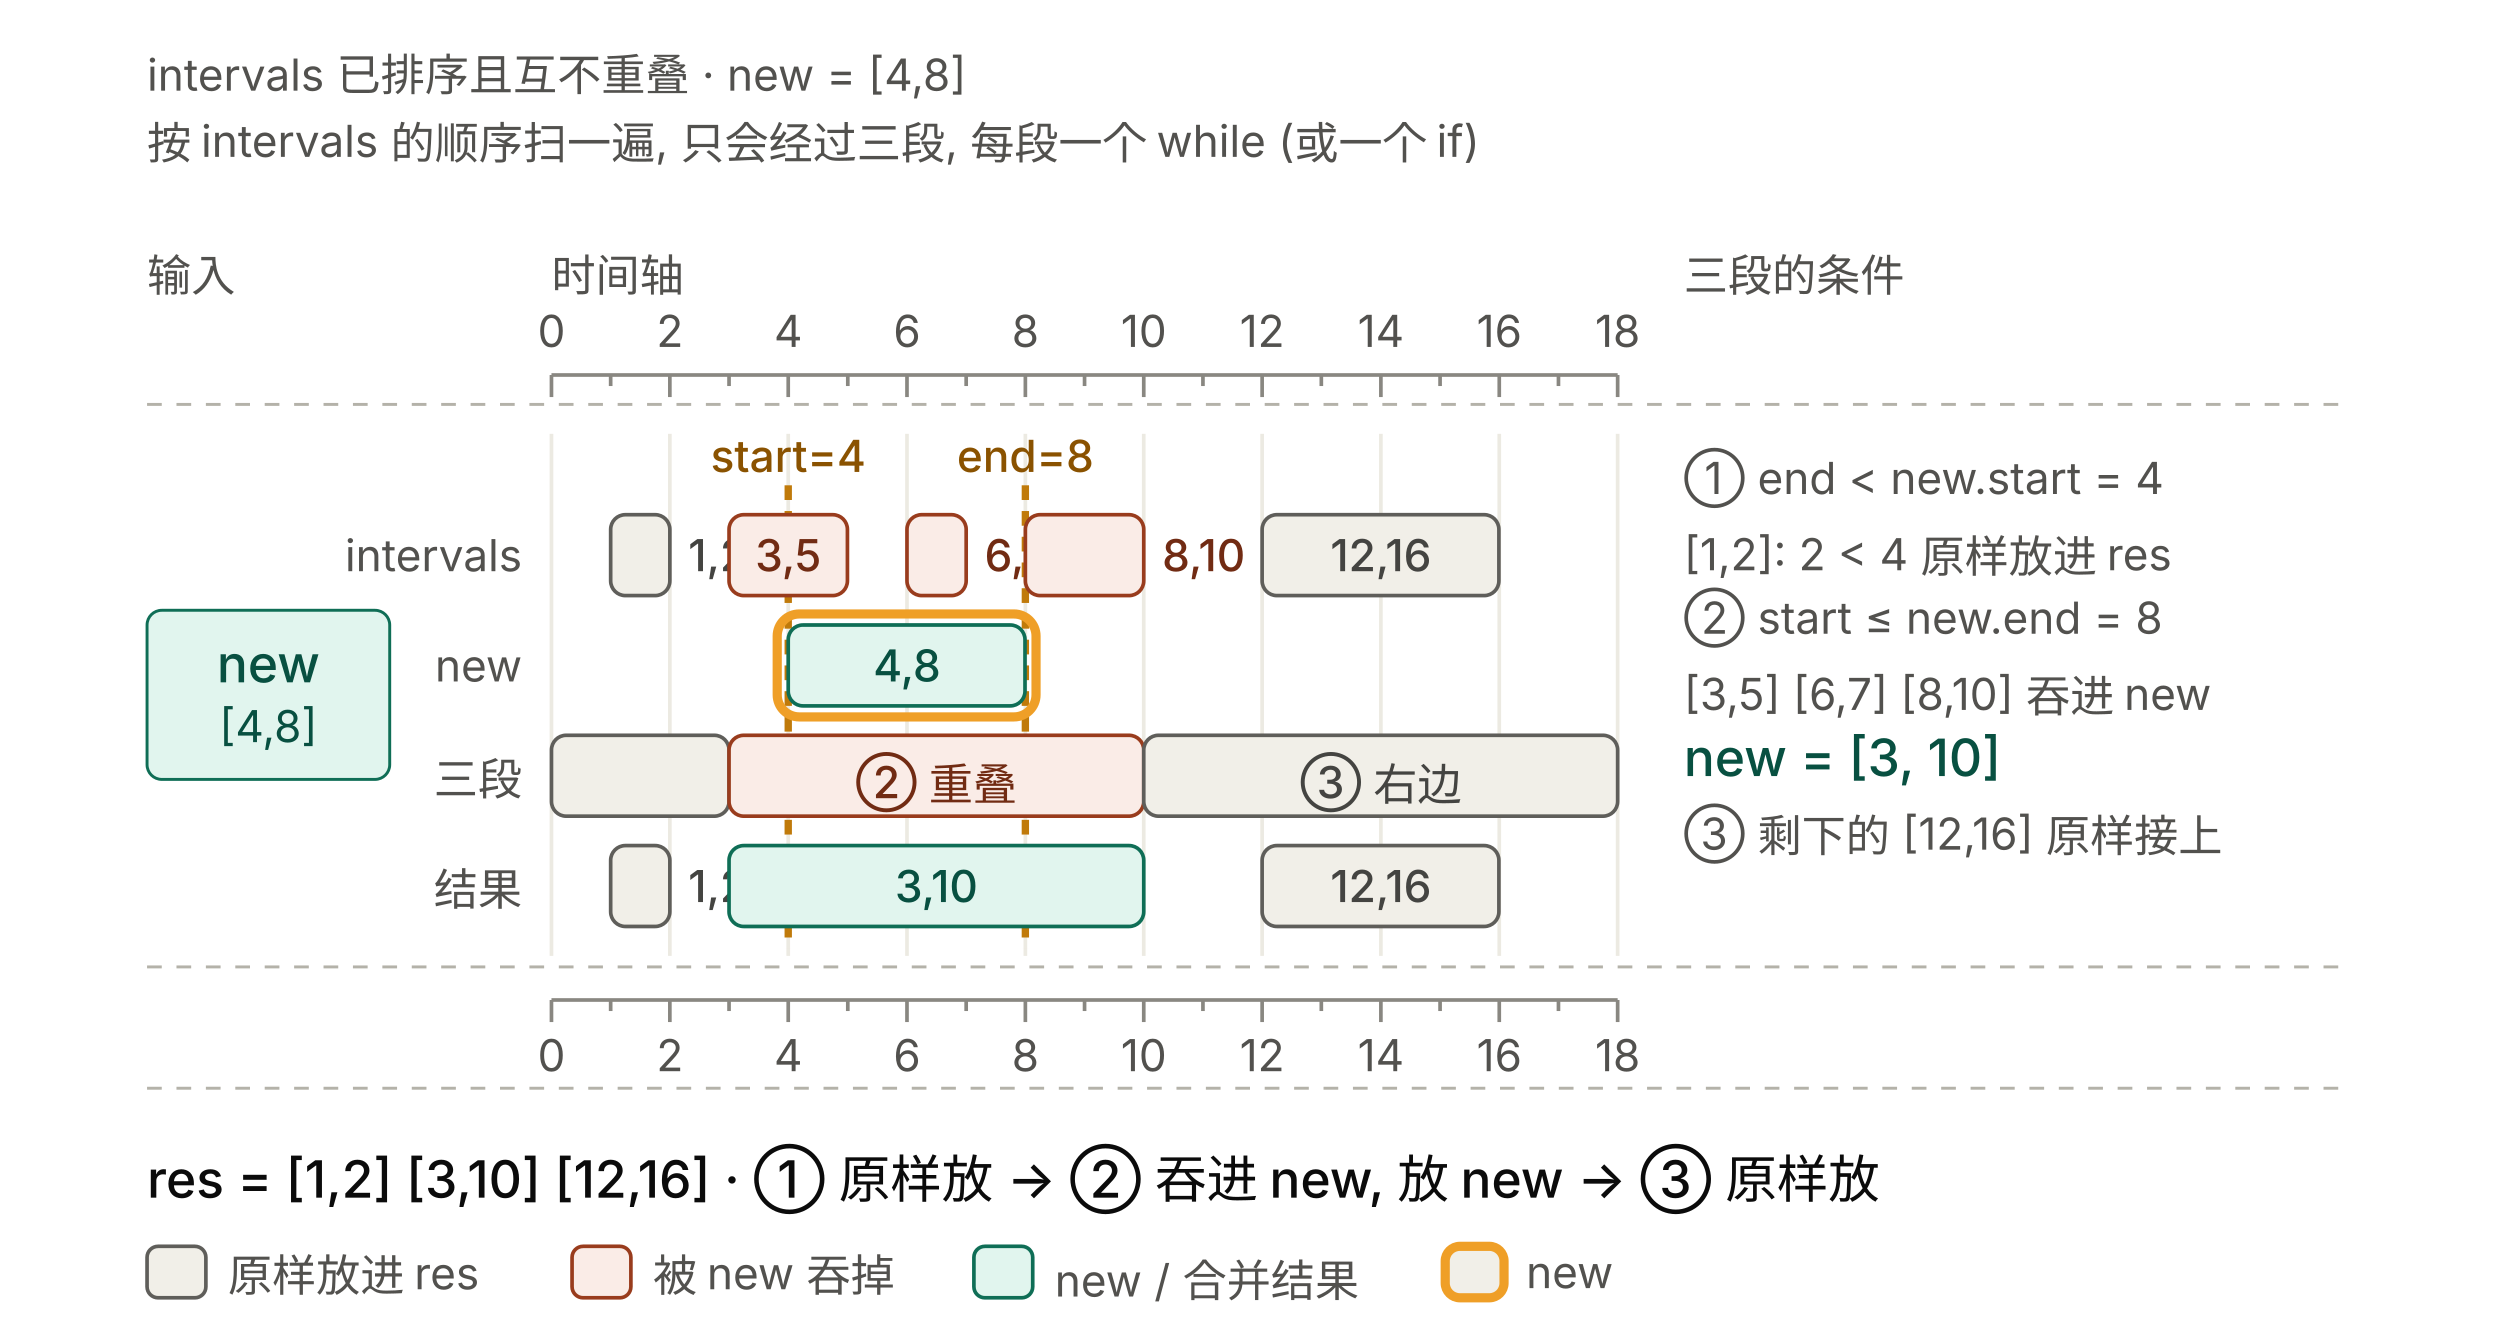
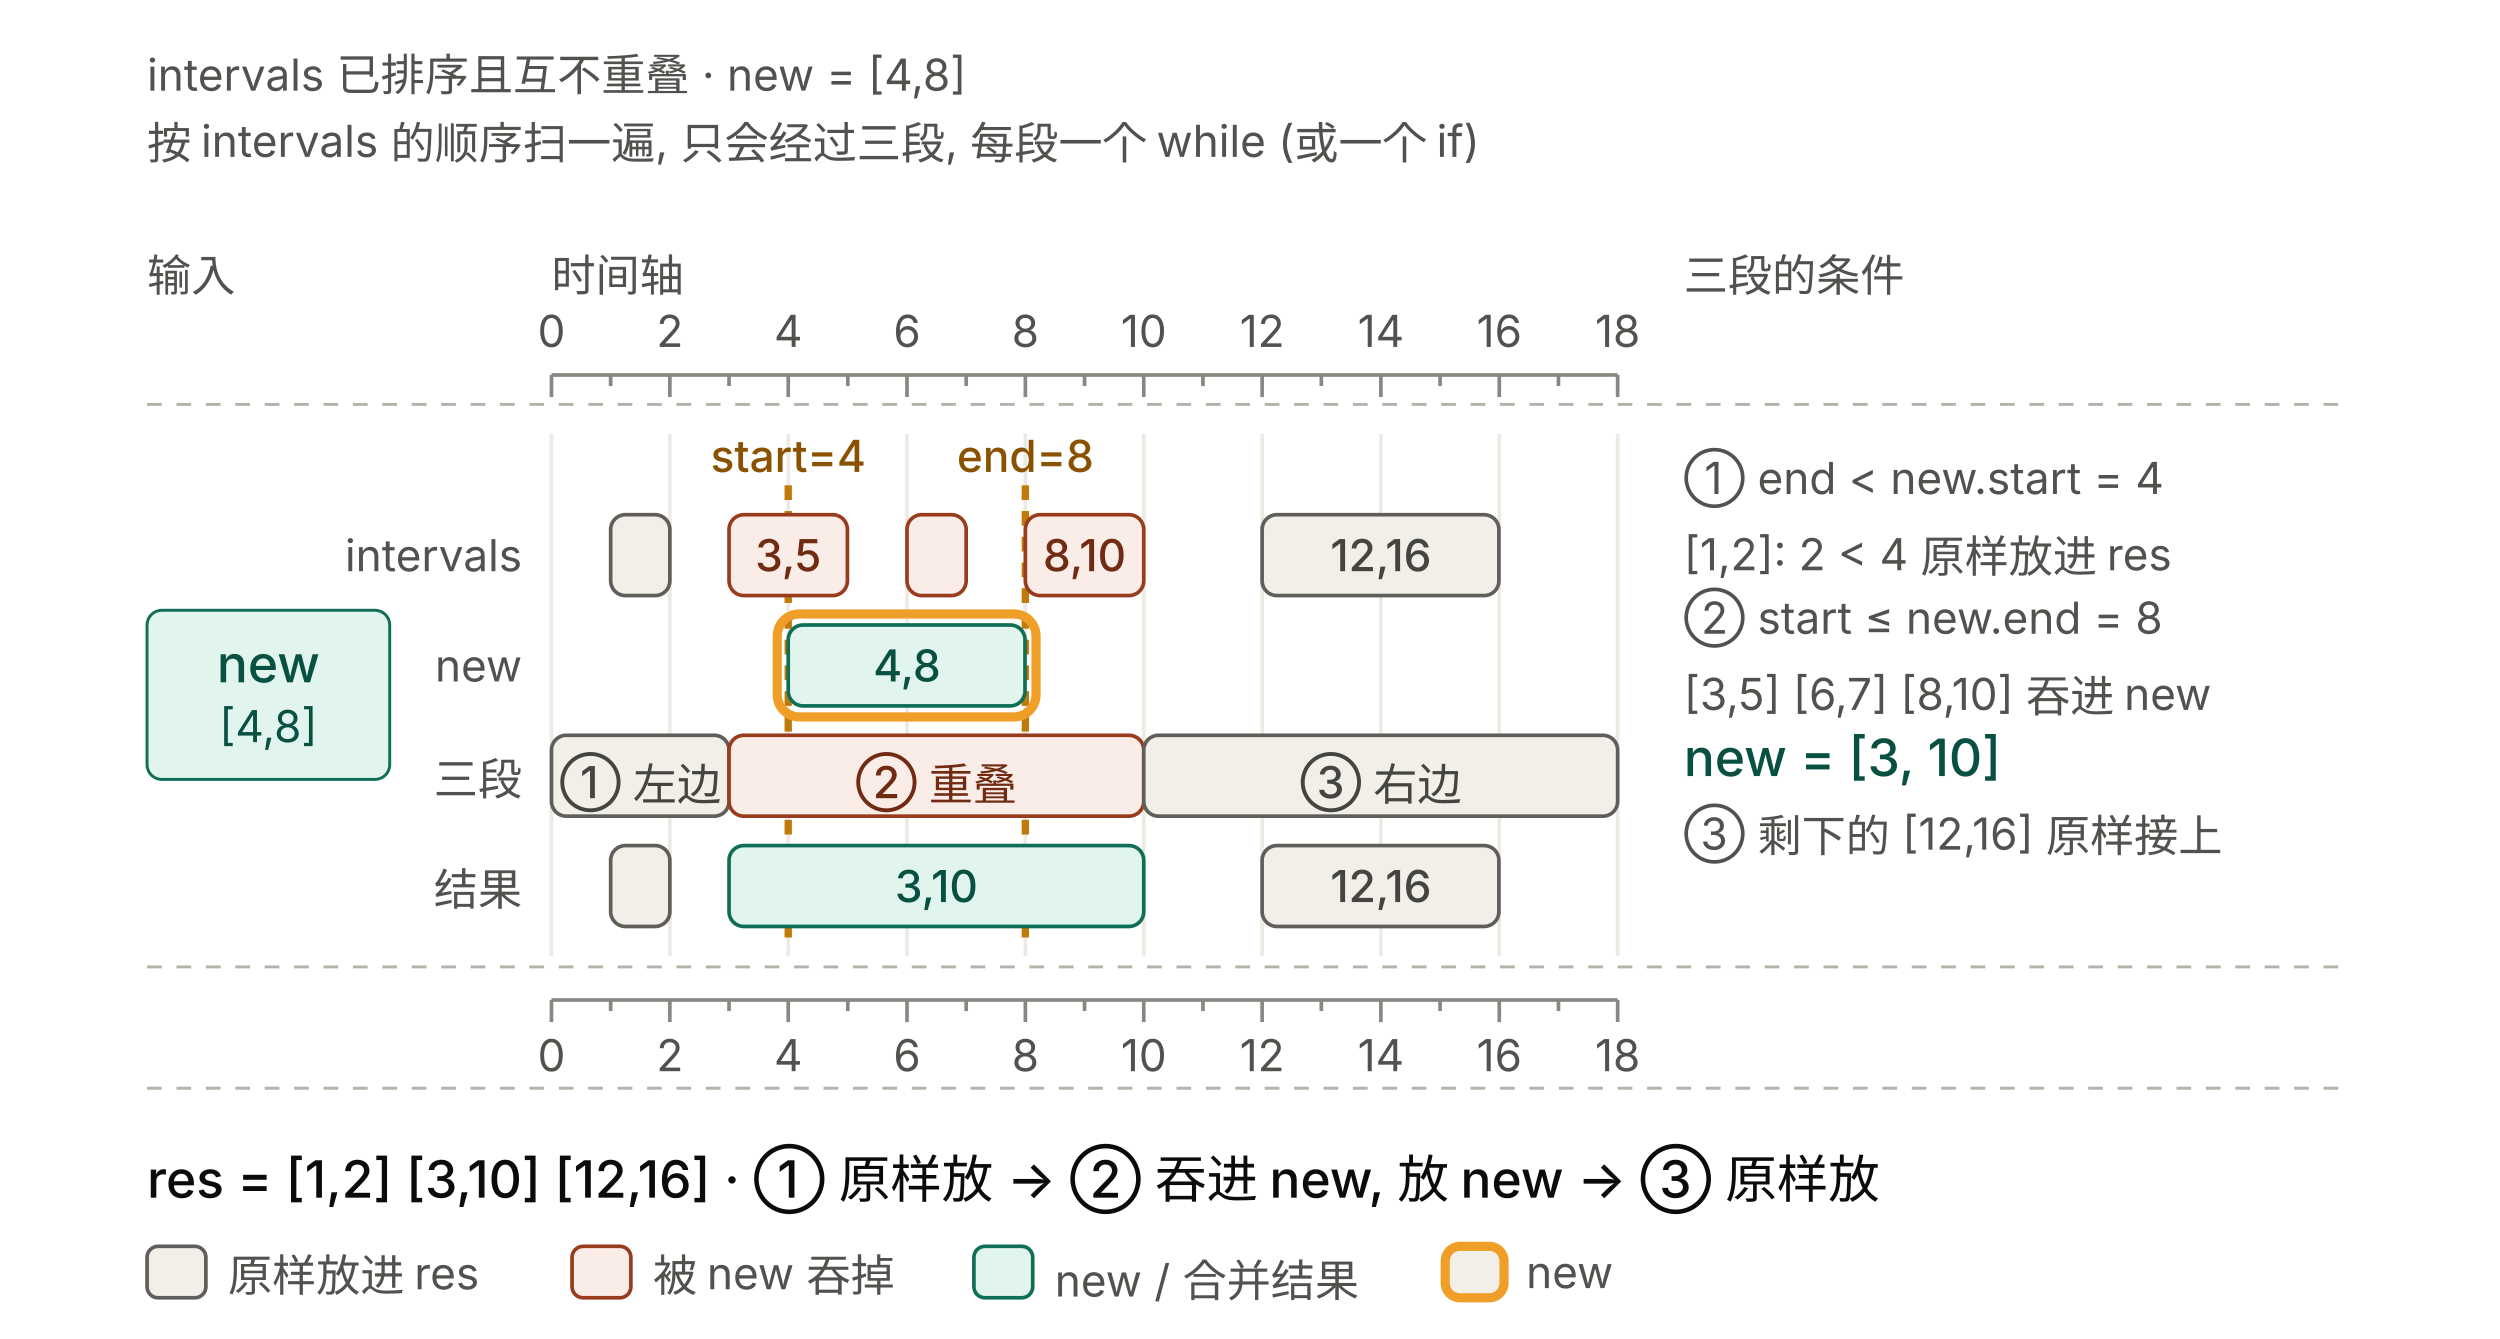
<svg xmlns="http://www.w3.org/2000/svg" width="100%" viewBox="0 0 680 364" role="img" font-family="ui-sans-serif, system-ui, -apple-system, &quot;PingFang SC&quot;, sans-serif">
  <defs>
    <marker id="f5-g" viewBox="0 0 10 10" refX="8" refY="5" markerWidth="6" markerHeight="6" orient="auto">
      <path d="M2 1L8 5L2 9" fill="none" stroke="#52514E" stroke-width="1.5" stroke-linecap="round" stroke-linejoin="round" />
    </marker>
    <marker id="f5-r" viewBox="0 0 10 10" refX="8" refY="5" markerWidth="6" markerHeight="6" orient="auto">
      <path d="M2 1L8 5L2 9" fill="none" stroke="#D85A30" stroke-width="1.5" stroke-linecap="round" stroke-linejoin="round" />
    </marker>
    <marker id="f5-a" viewBox="0 0 10 10" refX="8" refY="5" markerWidth="6" markerHeight="6" orient="auto">
      <path d="M2 1L8 5L2 9" fill="none" stroke="#C07A0A" stroke-width="1.5" stroke-linecap="round" stroke-linejoin="round" />
    </marker>
    <marker id="f5-n" viewBox="0 0 10 10" refX="8" refY="5" markerWidth="6" markerHeight="6" orient="auto">
      <path d="M2 1L8 5L2 9" fill="none" stroke="#0F6E56" stroke-width="1.5" stroke-linecap="round" stroke-linejoin="round" />
    </marker>
  </defs>
  <text x="40" y="18" text-anchor="start" dominant-baseline="central" font-size="12" font-weight="400" fill="#52514E">intervals 已排序且互不重叠 · new = [4,8]</text>
  <text x="40" y="38" text-anchor="start" dominant-baseline="central" font-size="12" font-weight="400" fill="#52514E">按 intervals 的顺序扫一遍, 只会经过三段, 每段一个 while (或一个 if)</text>
  <text x="40" y="74" text-anchor="start" dominant-baseline="central" font-size="12" font-weight="400" fill="#52514E">输入</text>
  <text x="150" y="74" text-anchor="start" dominant-baseline="central" font-size="12" font-weight="400" fill="#52514E">时间轴</text>
  <text x="458" y="74" text-anchor="start" dominant-baseline="central" font-size="12" font-weight="400" fill="#52514E">三段的条件</text>
  <line x1="150" y1="102" x2="440" y2="102" stroke="#898781" stroke-width="1" />
  <line x1="150" y1="102" x2="150" y2="108" stroke="#898781" stroke-width="1" />
  <text x="150" y="90" text-anchor="middle" dominant-baseline="central" font-size="12" font-weight="400" fill="#52514E">0</text>
  <line x1="166.1" y1="102" x2="166.1" y2="105" stroke="#898781" stroke-width="1" />
  <line x1="182.2" y1="102" x2="182.2" y2="108" stroke="#898781" stroke-width="1" />
  <text x="182.2" y="90" text-anchor="middle" dominant-baseline="central" font-size="12" font-weight="400" fill="#52514E">2</text>
  <line x1="198.3" y1="102" x2="198.3" y2="105" stroke="#898781" stroke-width="1" />
  <line x1="214.4" y1="102" x2="214.4" y2="108" stroke="#898781" stroke-width="1" />
  <text x="214.4" y="90" text-anchor="middle" dominant-baseline="central" font-size="12" font-weight="400" fill="#52514E">4</text>
  <line x1="230.6" y1="102" x2="230.6" y2="105" stroke="#898781" stroke-width="1" />
  <line x1="246.7" y1="102" x2="246.7" y2="108" stroke="#898781" stroke-width="1" />
  <text x="246.7" y="90" text-anchor="middle" dominant-baseline="central" font-size="12" font-weight="400" fill="#52514E">6</text>
  <line x1="262.8" y1="102" x2="262.8" y2="105" stroke="#898781" stroke-width="1" />
  <line x1="278.9" y1="102" x2="278.9" y2="108" stroke="#898781" stroke-width="1" />
  <text x="278.9" y="90" text-anchor="middle" dominant-baseline="central" font-size="12" font-weight="400" fill="#52514E">8</text>
  <line x1="295" y1="102" x2="295" y2="105" stroke="#898781" stroke-width="1" />
  <line x1="311.1" y1="102" x2="311.1" y2="108" stroke="#898781" stroke-width="1" />
  <text x="311.1" y="90" text-anchor="middle" dominant-baseline="central" font-size="12" font-weight="400" fill="#52514E">10</text>
  <line x1="327.2" y1="102" x2="327.2" y2="105" stroke="#898781" stroke-width="1" />
  <line x1="343.3" y1="102" x2="343.3" y2="108" stroke="#898781" stroke-width="1" />
  <text x="343.3" y="90" text-anchor="middle" dominant-baseline="central" font-size="12" font-weight="400" fill="#52514E">12</text>
  <line x1="359.4" y1="102" x2="359.4" y2="105" stroke="#898781" stroke-width="1" />
  <line x1="375.6" y1="102" x2="375.6" y2="108" stroke="#898781" stroke-width="1" />
  <text x="375.6" y="90" text-anchor="middle" dominant-baseline="central" font-size="12" font-weight="400" fill="#52514E">14</text>
  <line x1="391.7" y1="102" x2="391.7" y2="105" stroke="#898781" stroke-width="1" />
  <line x1="407.8" y1="102" x2="407.8" y2="108" stroke="#898781" stroke-width="1" />
  <text x="407.8" y="90" text-anchor="middle" dominant-baseline="central" font-size="12" font-weight="400" fill="#52514E">16</text>
  <line x1="423.9" y1="102" x2="423.9" y2="105" stroke="#898781" stroke-width="1" />
  <line x1="440" y1="102" x2="440" y2="108" stroke="#898781" stroke-width="1" />
  <text x="440" y="90" text-anchor="middle" dominant-baseline="central" font-size="12" font-weight="400" fill="#52514E">18</text>
  <line x1="40" y1="110" x2="640" y2="110" stroke="#B4B2A9" stroke-width="0.8" stroke-dasharray="4 4" />
  <line x1="150" y1="118" x2="150" y2="260" stroke="#ECEAE2" stroke-width="1" />
  <line x1="182.2" y1="118" x2="182.2" y2="260" stroke="#ECEAE2" stroke-width="1" />
  <line x1="214.4" y1="118" x2="214.4" y2="260" stroke="#ECEAE2" stroke-width="1" />
  <line x1="246.7" y1="118" x2="246.7" y2="260" stroke="#ECEAE2" stroke-width="1" />
  <line x1="278.9" y1="118" x2="278.9" y2="260" stroke="#ECEAE2" stroke-width="1" />
  <line x1="311.1" y1="118" x2="311.1" y2="260" stroke="#ECEAE2" stroke-width="1" />
  <line x1="343.3" y1="118" x2="343.3" y2="260" stroke="#ECEAE2" stroke-width="1" />
  <line x1="375.6" y1="118" x2="375.6" y2="260" stroke="#ECEAE2" stroke-width="1" />
  <line x1="407.8" y1="118" x2="407.8" y2="260" stroke="#ECEAE2" stroke-width="1" />
  <line x1="440" y1="118" x2="440" y2="260" stroke="#ECEAE2" stroke-width="1" />
  <rect x="40" y="166" width="66" height="46" rx="4" fill="#E1F5EE" stroke="#0F6E56" stroke-width="0.8" />
  <text x="73" y="180.5" text-anchor="middle" dominant-baseline="central" font-size="14" font-weight="500" fill="#085041">new</text>
  <text x="73" y="197.5" text-anchor="middle" dominant-baseline="central" font-size="12" font-weight="400" fill="#085041">[4,8]</text>
  <line x1="214.4" y1="132" x2="214.4" y2="258" stroke="#C07A0A" stroke-width="2" stroke-dasharray="4 3" />
  <text x="214.4" y="124" text-anchor="middle" dominant-baseline="central" font-size="12" font-weight="500" fill="#8A5200">start=4</text>
  <line x1="278.9" y1="132" x2="278.9" y2="258" stroke="#C07A0A" stroke-width="2" stroke-dasharray="4 3" />
  <text x="278.9" y="124" text-anchor="middle" dominant-baseline="central" font-size="12" font-weight="500" fill="#8A5200">end=8</text>
  <text x="142" y="151" text-anchor="end" dominant-baseline="central" font-size="12" font-weight="400" fill="#52514E">intervals</text>
  <rect x="166.1" y="140" width="16.1" height="22" rx="4" fill="#F1EFE8" stroke="#5F5E5A" stroke-width="1" />
-   <text x="187.2" y="151" text-anchor="start" dominant-baseline="central" font-size="12" font-weight="500" fill="#444441">1,2</text>
  <rect x="198.3" y="140" width="32.2" height="22" rx="4" fill="#FAECE7" stroke="#993C1D" stroke-width="1" />
  <text x="214.4" y="151" text-anchor="middle" dominant-baseline="central" font-size="12" font-weight="500" fill="#712B13">3,5</text>
  <rect x="246.7" y="140" width="16.1" height="22" rx="4" fill="#FAECE7" stroke="#993C1D" stroke-width="1" />
-   <text x="267.8" y="151" text-anchor="start" dominant-baseline="central" font-size="12" font-weight="500" fill="#712B13">6,7</text>
  <rect x="278.9" y="140" width="32.2" height="22" rx="4" fill="#FAECE7" stroke="#993C1D" stroke-width="1" />
-   <text x="316.1" y="151" text-anchor="start" dominant-baseline="central" font-size="12" font-weight="500" fill="#712B13">8,10</text>
+   <text x="295" y="151" text-anchor="middle" dominant-baseline="central" font-size="12" font-weight="500" fill="#712B13">8,10</text>
  <rect x="343.3" y="140" width="64.4" height="22" rx="4" fill="#F1EFE8" stroke="#5F5E5A" stroke-width="1" />
  <text x="375.6" y="151" text-anchor="middle" dominant-baseline="central" font-size="12" font-weight="500" fill="#444441">12,16</text>
  <text x="142" y="181" text-anchor="end" dominant-baseline="central" font-size="12" font-weight="400" fill="#52514E">new</text>
  <rect x="214.4" y="170" width="64.4" height="22" rx="4" fill="#E1F5EE" stroke="#0F6E56" stroke-width="1" />
  <rect x="211.4" y="167" width="70.4" height="28" rx="6" fill="none" stroke="#EF9F27" stroke-width="2.5" />
  <text x="246.7" y="181" text-anchor="middle" dominant-baseline="central" font-size="12" font-weight="500" fill="#085041">4,8</text>
  <text x="142" y="211" text-anchor="end" dominant-baseline="central" font-size="12" font-weight="400" fill="#52514E">三段</text>
  <rect x="150" y="200" width="48.3" height="22" rx="4" fill="#F1EFE8" stroke="#5F5E5A" stroke-width="1" />
-   <text x="203.3" y="211" text-anchor="start" dominant-baseline="central" font-size="12" font-weight="500" fill="#444441">① 左边</text>
+   <text x="174.2" y="211" text-anchor="middle" dominant-baseline="central" font-size="12" font-weight="500" fill="#444441">① 左边</text>
  <rect x="198.3" y="200" width="112.8" height="22" rx="4" fill="#FAECE7" stroke="#993C1D" stroke-width="1" />
  <text x="254.7" y="211" text-anchor="middle" dominant-baseline="central" font-size="12" font-weight="500" fill="#712B13">② 重叠</text>
  <rect x="311.1" y="200" width="128.9" height="22" rx="4" fill="#F1EFE8" stroke="#5F5E5A" stroke-width="1" />
  <text x="375.6" y="211" text-anchor="middle" dominant-baseline="central" font-size="12" font-weight="500" fill="#444441">③ 右边</text>
  <text x="142" y="241" text-anchor="end" dominant-baseline="central" font-size="12" font-weight="400" fill="#52514E">结果</text>
  <rect x="166.1" y="230" width="16.1" height="22" rx="4" fill="#F1EFE8" stroke="#5F5E5A" stroke-width="1" />
-   <text x="187.2" y="241" text-anchor="start" dominant-baseline="central" font-size="12" font-weight="500" fill="#444441">1,2</text>
  <rect x="198.3" y="230" width="112.8" height="22" rx="4" fill="#E1F5EE" stroke="#0F6E56" stroke-width="1" />
  <text x="254.7" y="241" text-anchor="middle" dominant-baseline="central" font-size="12" font-weight="500" fill="#085041">3,10</text>
  <rect x="343.3" y="230" width="64.4" height="22" rx="4" fill="#F1EFE8" stroke="#5F5E5A" stroke-width="1" />
  <text x="375.6" y="241" text-anchor="middle" dominant-baseline="central" font-size="12" font-weight="500" fill="#444441">12,16</text>
  <text x="458" y="130" text-anchor="start" dominant-baseline="central" font-size="12" font-weight="400" fill="#52514E">① end &lt; new.start = 4</text>
  <text x="458" y="149" text-anchor="start" dominant-baseline="central" font-size="12" font-weight="400" fill="#52514E">   [1,2]: 2 &lt; 4  原样放进 res</text>
  <text x="458" y="168" text-anchor="start" dominant-baseline="central" font-size="12" font-weight="400" fill="#52514E">② start ≤ new.end = 8</text>
  <text x="458" y="187" text-anchor="start" dominant-baseline="central" font-size="12" font-weight="400" fill="#52514E">   [3,5] [6,7] [8,10] 吞进 new</text>
  <text x="458" y="206" text-anchor="start" dominant-baseline="central" font-size="14" font-weight="500" fill="#085041">   new = [3, 10]</text>
  <text x="458" y="225" text-anchor="start" dominant-baseline="central" font-size="12" font-weight="400" fill="#52514E">③ 剩下的 [12,16] 原样接上</text>
  <line x1="40" y1="263" x2="640" y2="263" stroke="#B4B2A9" stroke-width="0.8" stroke-dasharray="4 4" />
  <line x1="150" y1="272" x2="440" y2="272" stroke="#898781" stroke-width="1" />
  <line x1="150" y1="272" x2="150" y2="278" stroke="#898781" stroke-width="1" />
  <text x="150" y="287" text-anchor="middle" dominant-baseline="central" font-size="12" font-weight="400" fill="#52514E">0</text>
  <line x1="166.1" y1="272" x2="166.1" y2="275" stroke="#898781" stroke-width="1" />
  <line x1="182.2" y1="272" x2="182.2" y2="278" stroke="#898781" stroke-width="1" />
  <text x="182.2" y="287" text-anchor="middle" dominant-baseline="central" font-size="12" font-weight="400" fill="#52514E">2</text>
  <line x1="198.3" y1="272" x2="198.3" y2="275" stroke="#898781" stroke-width="1" />
  <line x1="214.4" y1="272" x2="214.4" y2="278" stroke="#898781" stroke-width="1" />
  <text x="214.4" y="287" text-anchor="middle" dominant-baseline="central" font-size="12" font-weight="400" fill="#52514E">4</text>
  <line x1="230.6" y1="272" x2="230.6" y2="275" stroke="#898781" stroke-width="1" />
  <line x1="246.7" y1="272" x2="246.7" y2="278" stroke="#898781" stroke-width="1" />
  <text x="246.7" y="287" text-anchor="middle" dominant-baseline="central" font-size="12" font-weight="400" fill="#52514E">6</text>
  <line x1="262.8" y1="272" x2="262.8" y2="275" stroke="#898781" stroke-width="1" />
  <line x1="278.9" y1="272" x2="278.9" y2="278" stroke="#898781" stroke-width="1" />
  <text x="278.9" y="287" text-anchor="middle" dominant-baseline="central" font-size="12" font-weight="400" fill="#52514E">8</text>
  <line x1="295" y1="272" x2="295" y2="275" stroke="#898781" stroke-width="1" />
  <line x1="311.1" y1="272" x2="311.1" y2="278" stroke="#898781" stroke-width="1" />
  <text x="311.1" y="287" text-anchor="middle" dominant-baseline="central" font-size="12" font-weight="400" fill="#52514E">10</text>
  <line x1="327.2" y1="272" x2="327.2" y2="275" stroke="#898781" stroke-width="1" />
  <line x1="343.3" y1="272" x2="343.3" y2="278" stroke="#898781" stroke-width="1" />
  <text x="343.3" y="287" text-anchor="middle" dominant-baseline="central" font-size="12" font-weight="400" fill="#52514E">12</text>
  <line x1="359.4" y1="272" x2="359.4" y2="275" stroke="#898781" stroke-width="1" />
  <line x1="375.6" y1="272" x2="375.6" y2="278" stroke="#898781" stroke-width="1" />
  <text x="375.6" y="287" text-anchor="middle" dominant-baseline="central" font-size="12" font-weight="400" fill="#52514E">14</text>
  <line x1="391.7" y1="272" x2="391.7" y2="275" stroke="#898781" stroke-width="1" />
  <line x1="407.8" y1="272" x2="407.8" y2="278" stroke="#898781" stroke-width="1" />
  <text x="407.8" y="287" text-anchor="middle" dominant-baseline="central" font-size="12" font-weight="400" fill="#52514E">16</text>
  <line x1="423.9" y1="272" x2="423.9" y2="275" stroke="#898781" stroke-width="1" />
  <line x1="440" y1="272" x2="440" y2="278" stroke="#898781" stroke-width="1" />
  <text x="440" y="287" text-anchor="middle" dominant-baseline="central" font-size="12" font-weight="400" fill="#52514E">18</text>
  <line x1="40" y1="296" x2="640" y2="296" stroke="#B4B2A9" stroke-width="0.8" stroke-dasharray="4 4" />
  <text x="40" y="318" text-anchor="start" dominant-baseline="central" font-size="14" font-weight="500" fill="#0B0B0B">res = [1,2] [3,10] [12,16] · ① 原样放 → ② 吞进 new, 放 new → ③ 原样放</text>
  <rect x="40" y="339" width="16" height="14" rx="3" fill="#F1EFE8" stroke="#5F5E5A" stroke-width="1" />
  <text x="62" y="346" text-anchor="start" dominant-baseline="central" font-size="12" font-weight="400" fill="#52514E">原样放进 res</text>
  <rect x="155.6" y="339" width="16" height="14" rx="3" fill="#FAECE7" stroke="#993C1D" stroke-width="1" />
  <text x="177.6" y="346" text-anchor="start" dominant-baseline="central" font-size="12" font-weight="400" fill="#52514E">被 new 吞掉</text>
  <rect x="264.9" y="339" width="16" height="14" rx="3" fill="#E1F5EE" stroke="#0F6E56" stroke-width="1" />
  <text x="286.9" y="346" text-anchor="start" dominant-baseline="central" font-size="12" font-weight="400" fill="#52514E">new / 合并结果</text>
  <rect x="393.1" y="339" width="16" height="14" rx="4" fill="#F1EFE8" stroke="#EF9F27" stroke-width="2.5" />
  <text x="415.1" y="346" text-anchor="start" dominant-baseline="central" font-size="12" font-weight="400" fill="#52514E">new</text>
</svg>
